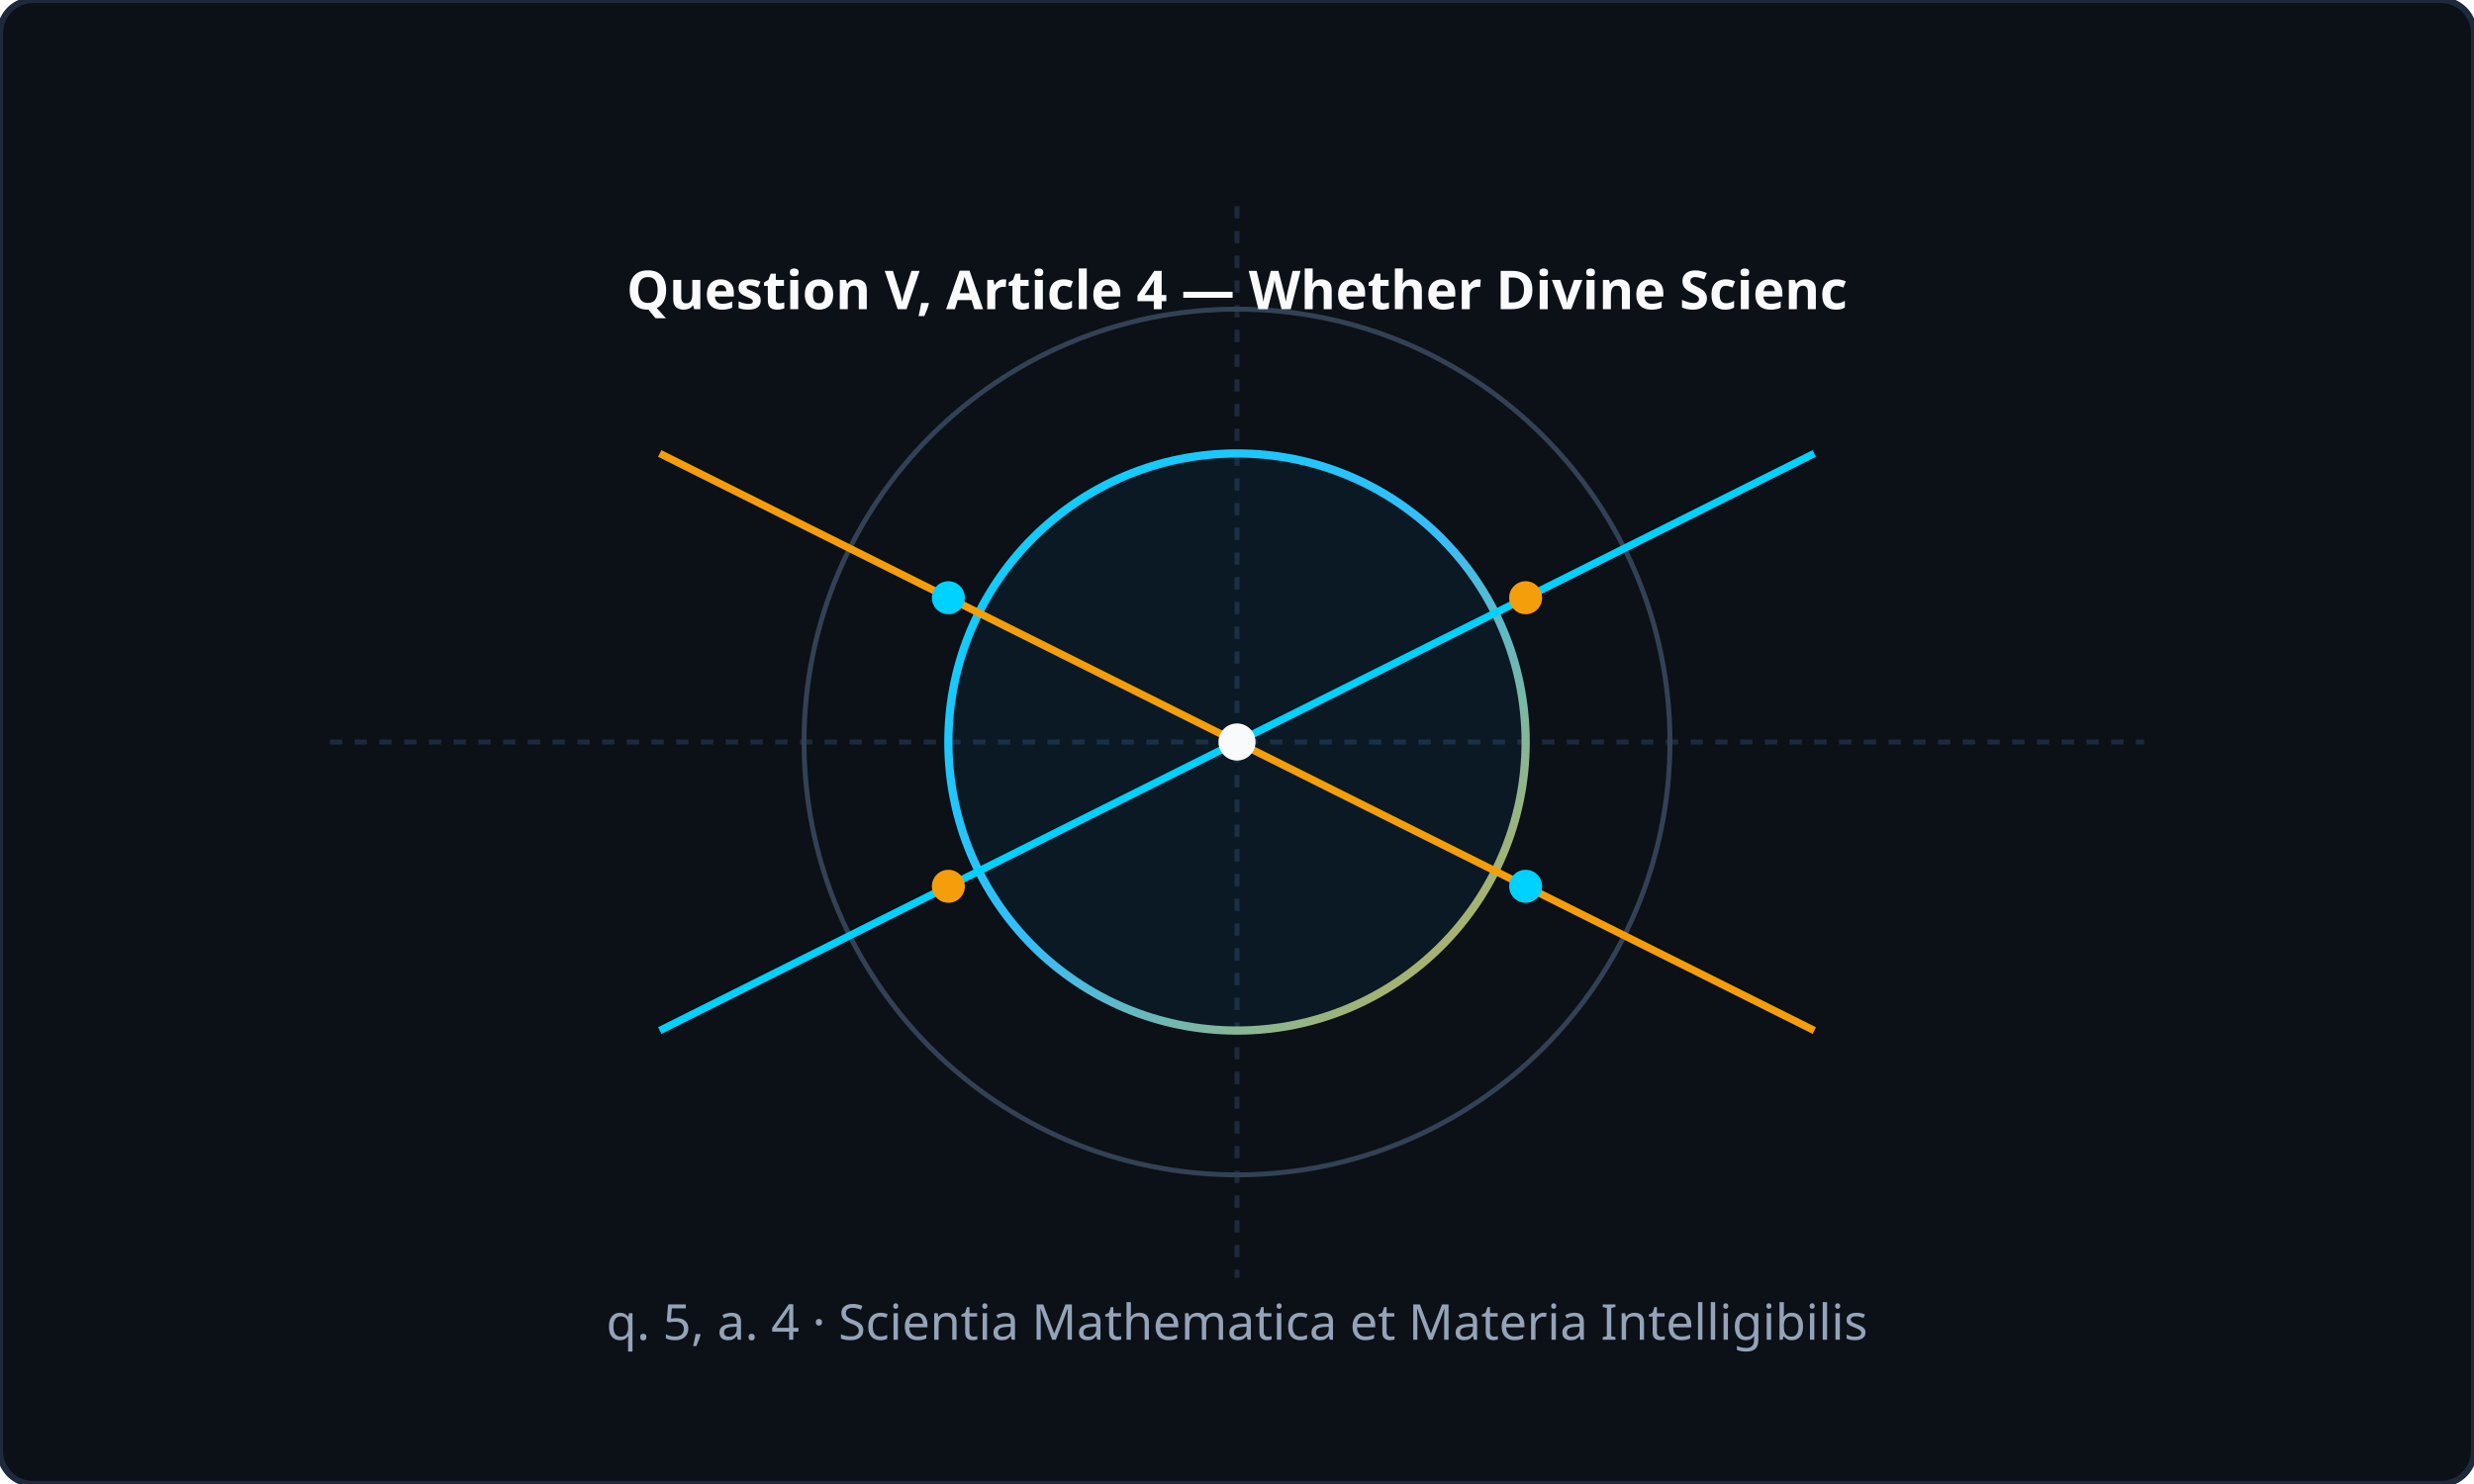
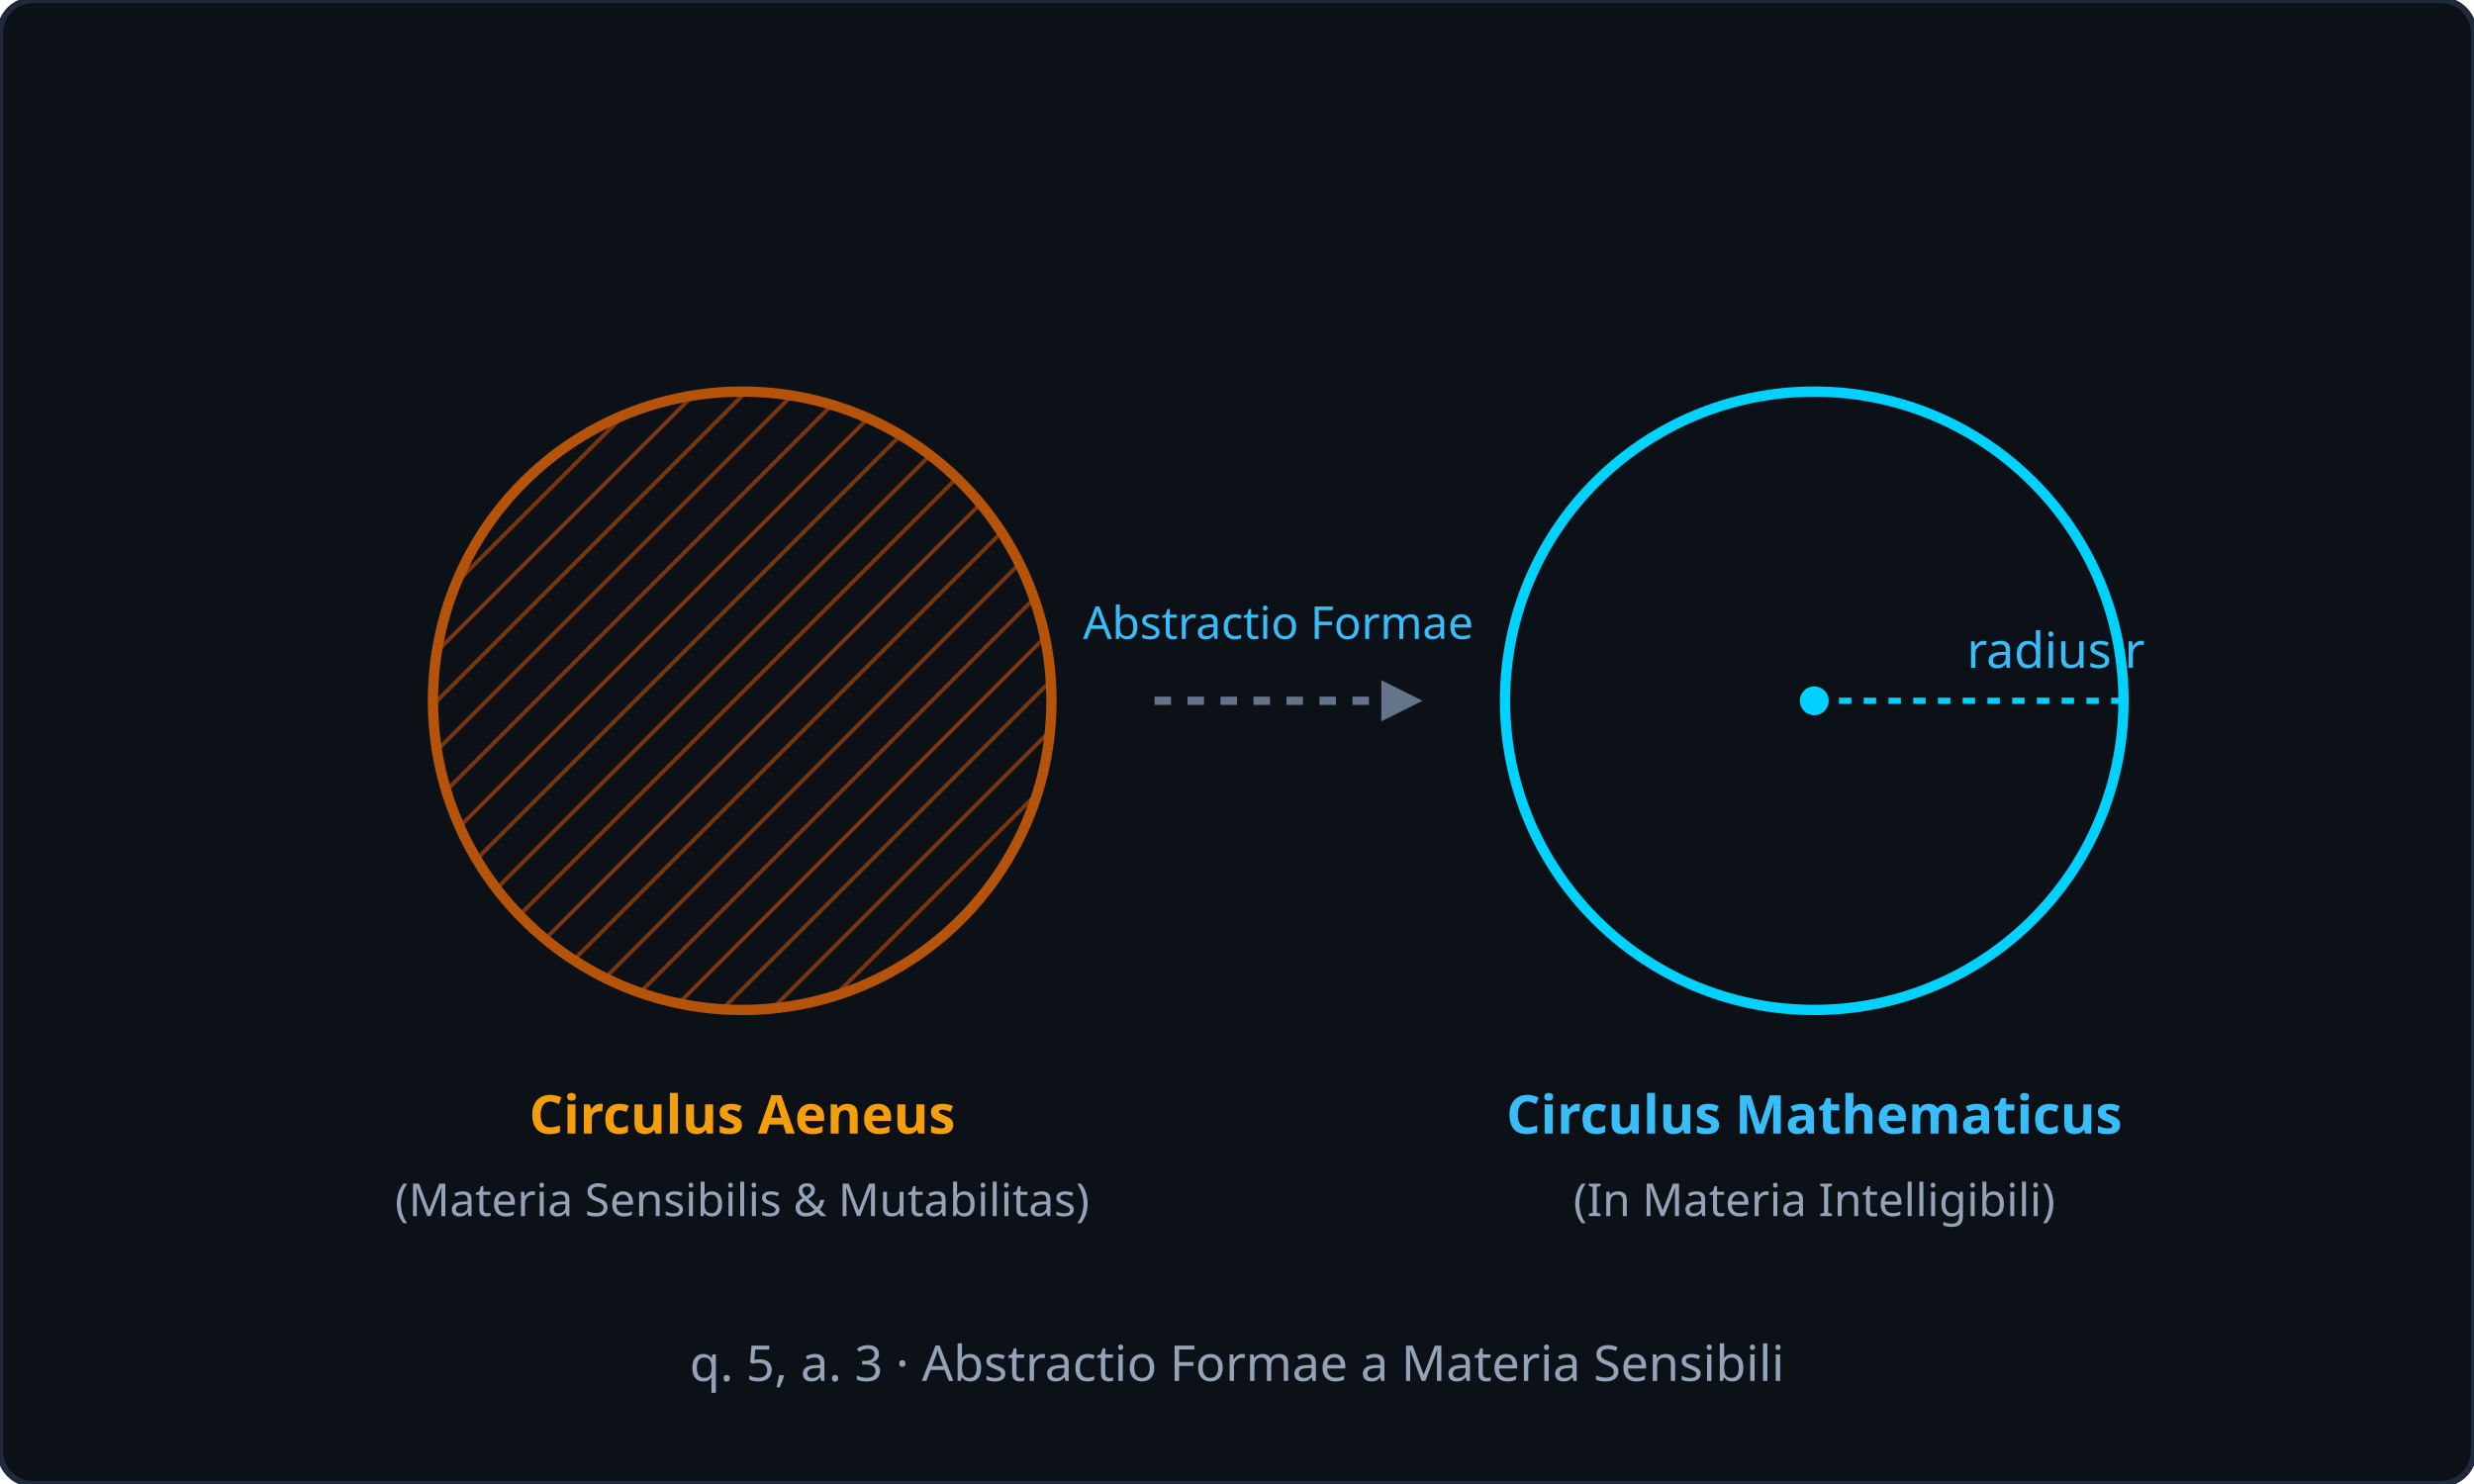
<svg xmlns="http://www.w3.org/2000/svg" viewBox="0 0 600 360" width="100%" height="auto">
  <rect width="600" height="360" rx="8" fill="#0c1017" stroke="#1e293b" stroke-width="1.5" />
  <defs>
-     <linearGradient id="geomGrad" x1="0%" y1="0%" x2="100%" y2="100%">
-       <stop offset="0%" stop-color="#00d2ff" />
-       <stop offset="50%" stop-color="#38bdf8" />
-       <stop offset="100%" stop-color="#d4af37" />
-     </linearGradient>
+     <pattern id="brassPattern" width="12" height="12" patternUnits="userSpaceOnUse">
+       <path d="M0 12 L12 0 M6 18 L18 6 M-6 6 L6 -6" stroke="#78350f" stroke-width="1" />
+     </pattern>
  </defs>
-   <line x1="80" y1="180" x2="520" y2="180" stroke="#1e293b" stroke-width="1.2" stroke-dasharray="3,3" />
-   <line x1="300" y1="50" x2="300" y2="310" stroke="#1e293b" stroke-width="1.2" stroke-dasharray="3,3" />
-   <circle cx="300" cy="180" r="105" fill="none" stroke="#334155" stroke-width="1.2" />
-   <circle cx="300" cy="180" r="70" fill="#0284c7" fill-opacity="0.08" stroke="url(#geomGrad)" stroke-width="2" />
-   <line x1="160" y1="110" x2="440" y2="250" stroke="#f59e0b" stroke-width="1.8" />
-   <line x1="160" y1="250" x2="440" y2="110" stroke="#00d2ff" stroke-width="1.8" />
-   <circle cx="300" cy="180" r="4.5" fill="#f8fafc" />
-   <circle cx="230" cy="145" r="4" fill="#00d2ff" />
-   <circle cx="370" cy="215" r="4" fill="#00d2ff" />
-   <circle cx="230" cy="215" r="4" fill="#f59e0b" />
-   <circle cx="370" cy="145" r="4" fill="#f59e0b" />
-   <text x="300" y="75" fill="#f8fafc" font-size="13" font-family="system-ui, sans-serif" text-anchor="middle" font-weight="600">Question V, Article 4 — Whether Divine Scienc</text>
-   <text x="300" y="325" fill="#94a3b8" font-size="12" font-family="system-ui, sans-serif" text-anchor="middle">q. 5, a. 4 · Scientia Mathematica et Materia Intelligibilis</text>
+   <circle cx="180" cy="170" r="75" fill="url(#brassPattern)" stroke="#b45309" stroke-width="2.5" />
+   <text x="180" y="275" fill="#f59e0b" font-size="13" font-family="system-ui, sans-serif" text-anchor="middle" font-weight="600">Circulus Aeneus</text>
+   <text x="180" y="295" fill="#94a3b8" font-size="11" font-family="system-ui, sans-serif" text-anchor="middle">(Materia Sensibilis &amp; Mutabilitas)</text>
+   <path d="M280 170 L340 170" stroke="#64748b" stroke-width="2" stroke-dasharray="4,4" />
+   <polygon points="345,170 335,165 335,175" fill="#64748b" />
+   <text x="310" y="155" fill="#38bdf8" font-size="11" font-family="system-ui, sans-serif" text-anchor="middle">Abstractio Formae</text>
+   <circle cx="440" cy="170" r="75" fill="none" stroke="#00d2ff" stroke-width="2.5" />
+   <circle cx="440" cy="170" r="3.5" fill="#00d2ff" />
+   <line x1="440" y1="170" x2="515" y2="170" stroke="#00d2ff" stroke-width="1.5" stroke-dasharray="3,3" />
+   <text x="477" y="162" fill="#38bdf8" font-size="12" font-family="system-ui, sans-serif">radius r</text>
+   <text x="440" y="275" fill="#38bdf8" font-size="13" font-family="system-ui, sans-serif" text-anchor="middle" font-weight="600">Circulus Mathematicus</text>
+   <text x="440" y="295" fill="#94a3b8" font-size="11" font-family="system-ui, sans-serif" text-anchor="middle">(In Materia Intelligibili)</text>
+   <text x="300" y="335" fill="#94a3b8" font-size="12" font-family="system-ui, sans-serif" text-anchor="middle">q. 5, a. 3 · Abstractio Formae a Materia Sensibili</text>
</svg>
